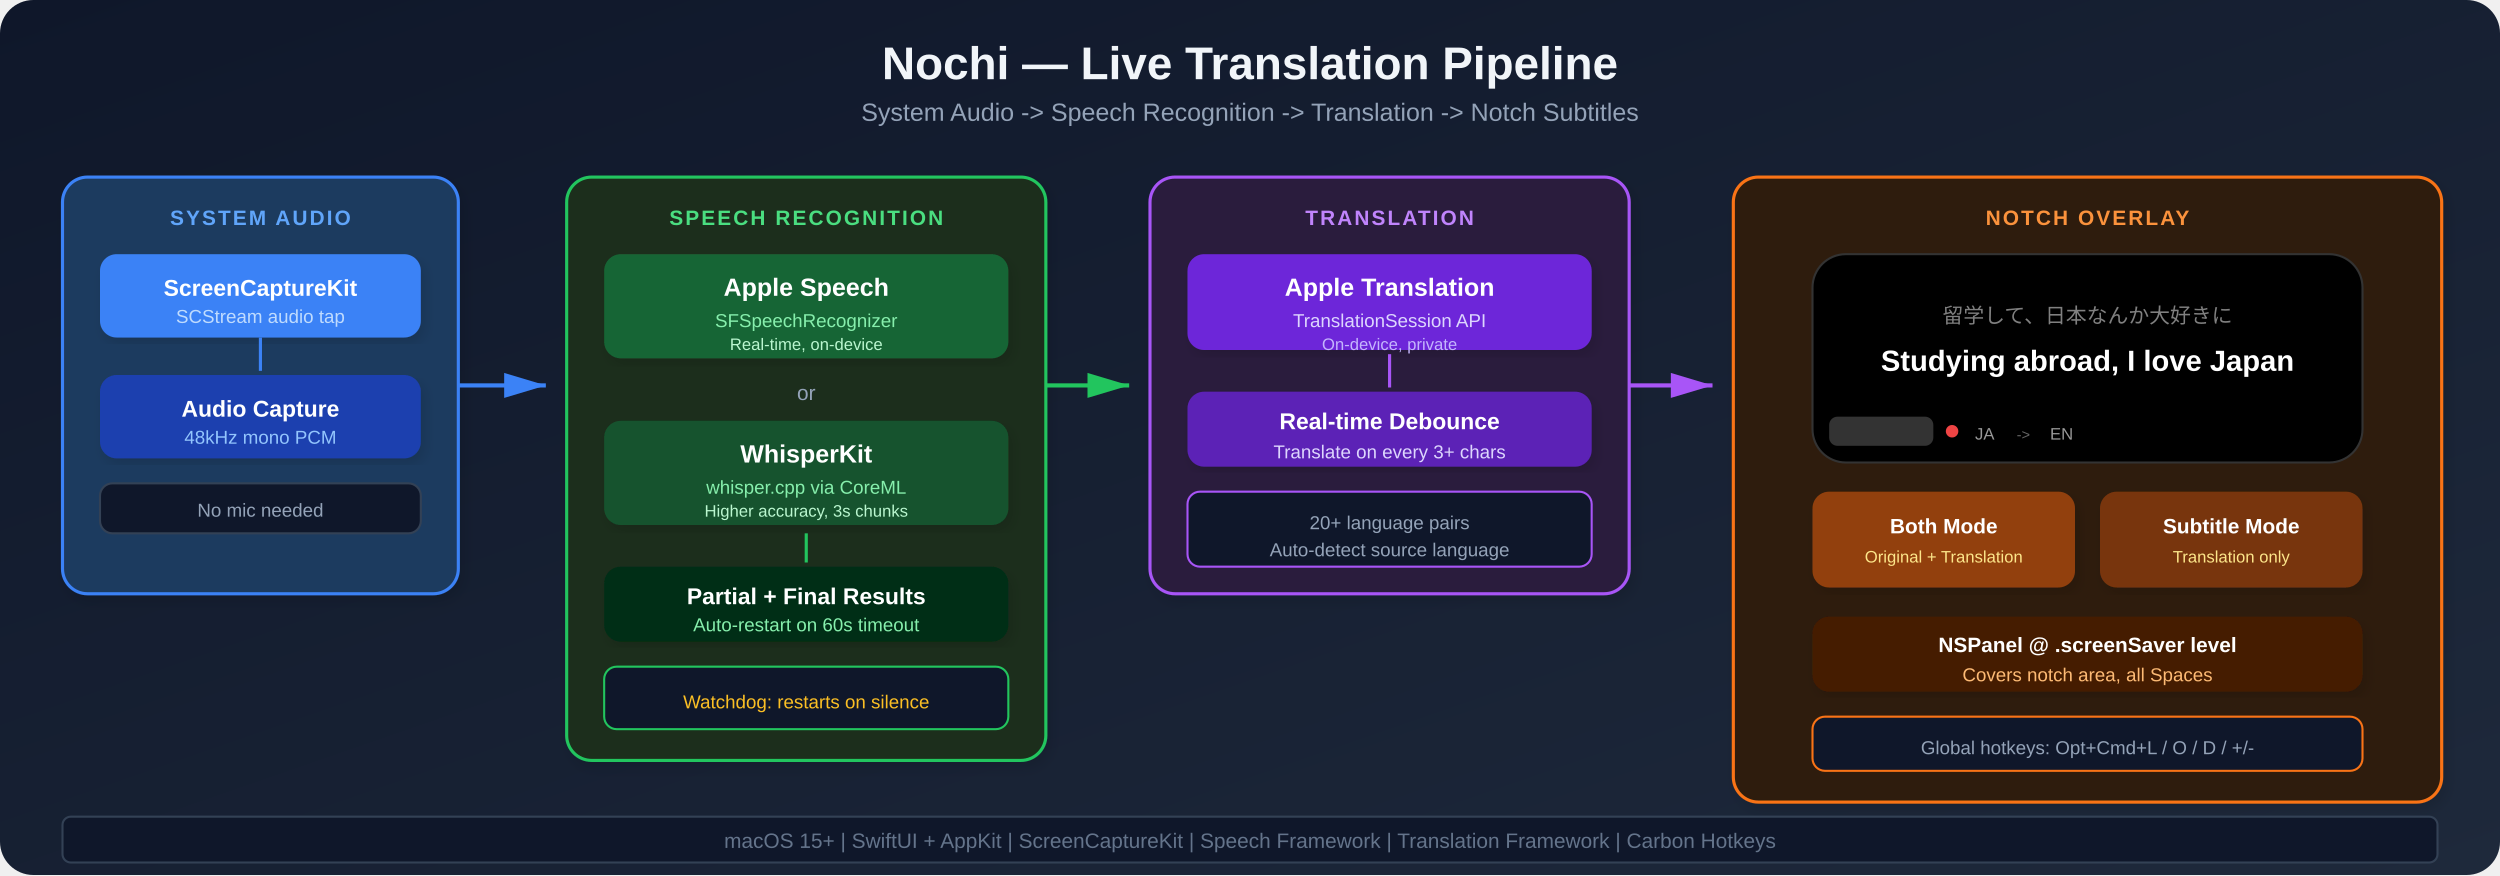
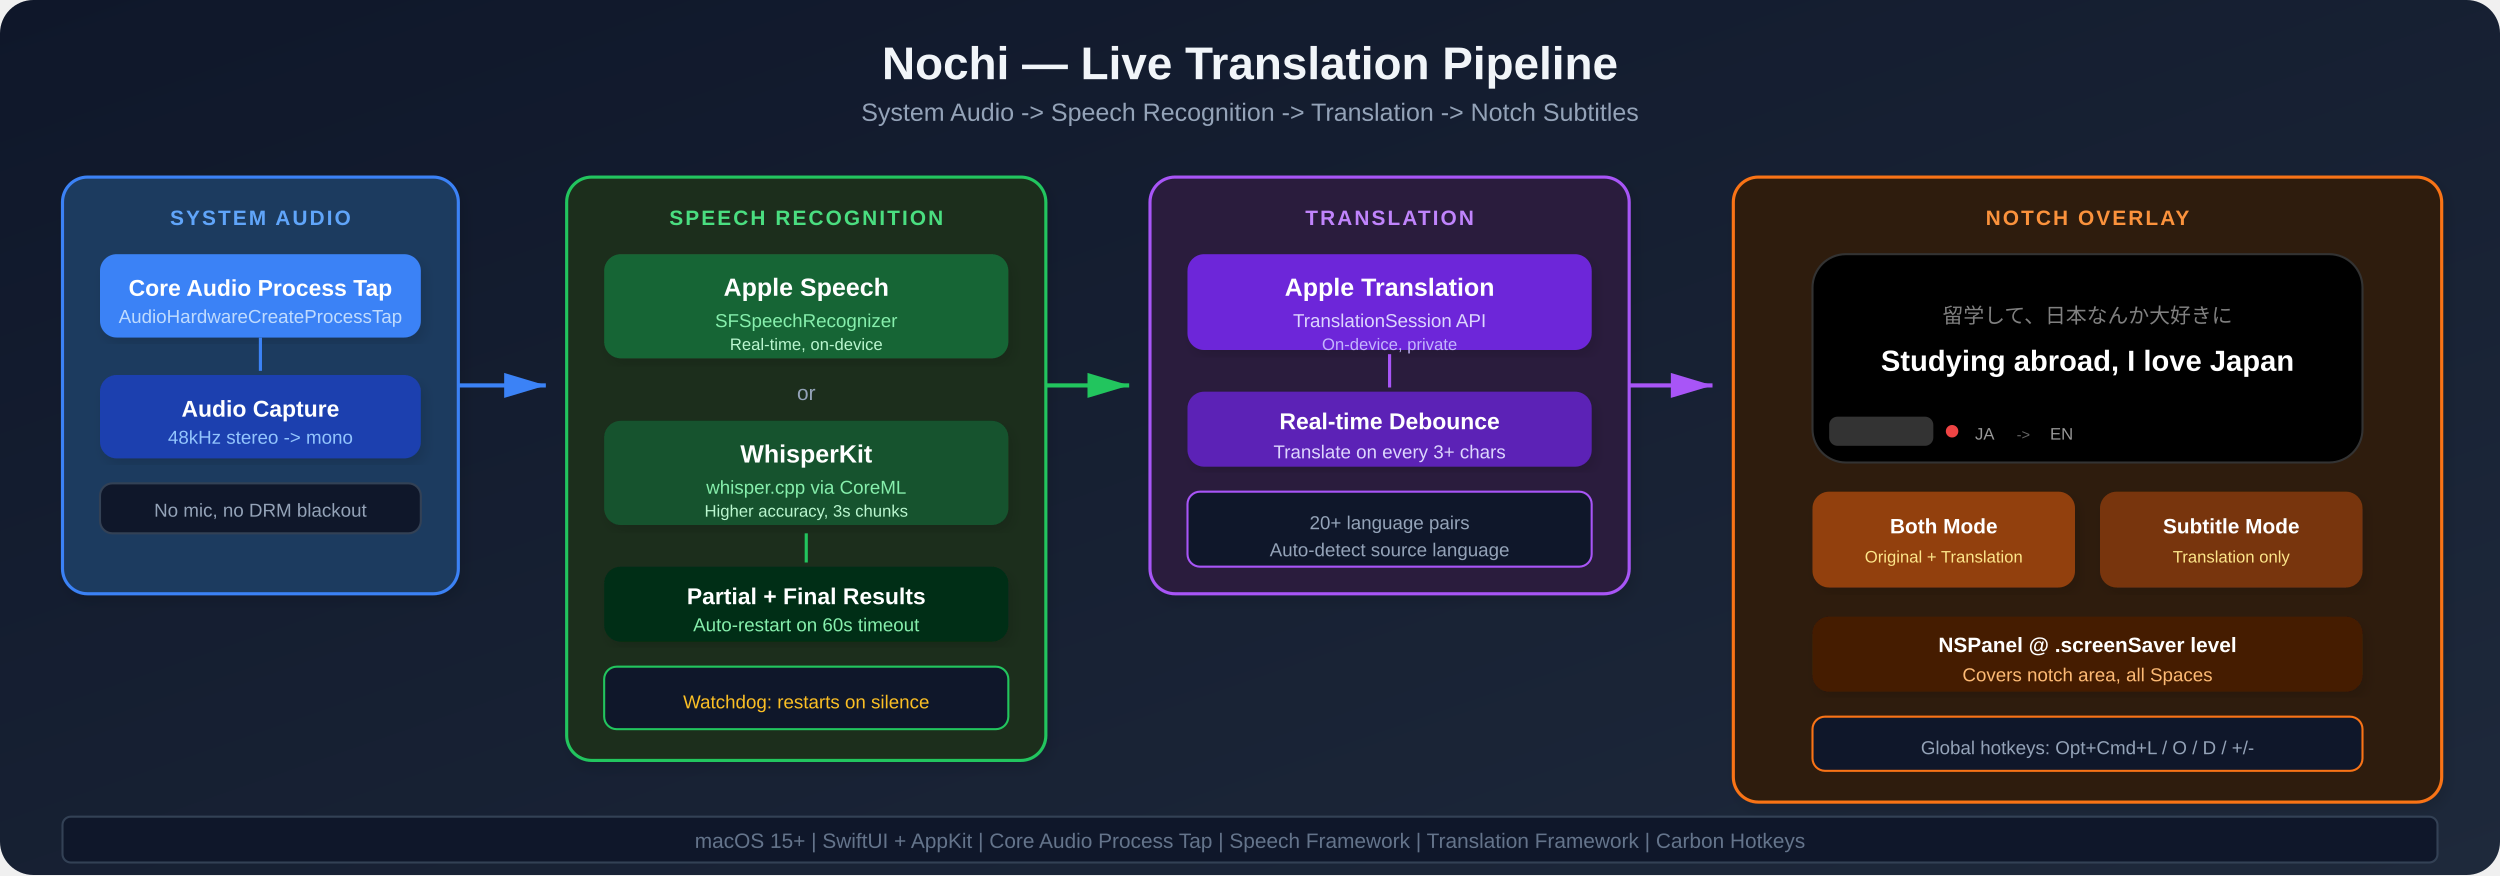
<svg xmlns="http://www.w3.org/2000/svg" viewBox="0 0 1200 420" font-family="'Segoe UI', 'Helvetica Neue', Arial, sans-serif">
  <defs>
    <filter id="shadow" x="-4%" y="-4%" width="108%" height="112%">
      <feDropShadow dx="2" dy="3" stdDeviation="3" flood-opacity="0.12" />
    </filter>
    <marker id="arrow" viewBox="0 0 10 6" refX="10" refY="3" markerWidth="10" markerHeight="6" orient="auto-start-reverse">
      <path d="M0,0 L10,3 L0,6 Z" fill="#64748b" />
    </marker>
    <marker id="arrow-blue" viewBox="0 0 10 6" refX="10" refY="3" markerWidth="10" markerHeight="6" orient="auto-start-reverse">
      <path d="M0,0 L10,3 L0,6 Z" fill="#3b82f6" />
    </marker>
    <marker id="arrow-green" viewBox="0 0 10 6" refX="10" refY="3" markerWidth="10" markerHeight="6" orient="auto-start-reverse">
      <path d="M0,0 L10,3 L0,6 Z" fill="#22c55e" />
    </marker>
    <marker id="arrow-purple" viewBox="0 0 10 6" refX="10" refY="3" markerWidth="10" markerHeight="6" orient="auto-start-reverse">
      <path d="M0,0 L10,3 L0,6 Z" fill="#a855f7" />
    </marker>
    <marker id="arrow-orange" viewBox="0 0 10 6" refX="10" refY="3" markerWidth="10" markerHeight="6" orient="auto-start-reverse">
      <path d="M0,0 L10,3 L0,6 Z" fill="#f97316" />
    </marker>
    <linearGradient id="bgGrad" x1="0%" y1="0%" x2="100%" y2="100%">
      <stop offset="0%" style="stop-color:#0f172a" />
      <stop offset="100%" style="stop-color:#1e293b" />
    </linearGradient>
  </defs>
  <rect width="1200" height="420" rx="16" fill="url(#bgGrad)" />
  <text x="600" y="38" text-anchor="middle" font-size="22" font-weight="700" fill="#f1f5f9">Nochi — Live Translation Pipeline</text>
  <text x="600" y="58" text-anchor="middle" font-size="12" fill="#94a3b8">System Audio -&gt; Speech Recognition -&gt; Translation -&gt; Notch Subtitles</text>
  <rect x="30" y="85" width="190" height="200" rx="12" fill="#1e3a5f" stroke="#3b82f6" stroke-width="1.5" filter="url(#shadow)" />
  <text x="125" y="108" text-anchor="middle" font-size="10" font-weight="700" fill="#60a5fa" letter-spacing="1">SYSTEM AUDIO</text>
  <rect x="48" y="122" width="154" height="40" rx="8" fill="#3b82f6" filter="url(#shadow)" />
-   <text x="125" y="142" text-anchor="middle" font-size="11" font-weight="600" fill="#fff">ScreenCaptureKit</text>
-   <text x="125" y="155" text-anchor="middle" font-size="9" fill="#bfdbfe">SCStream audio tap</text>
+   <text x="125" y="142" text-anchor="middle" font-size="11" font-weight="600" fill="#fff">Core Audio Process Tap</text>
+   <text x="125" y="155" text-anchor="middle" font-size="9" fill="#bfdbfe">AudioHardwareCreateProcessTap</text>
  <line x1="125" y1="162" x2="125" y2="178" stroke="#3b82f6" stroke-width="1.5" />
  <rect x="48" y="180" width="154" height="40" rx="8" fill="#1e40af" filter="url(#shadow)" />
  <text x="125" y="200" text-anchor="middle" font-size="11" font-weight="600" fill="#fff">Audio Capture</text>
-   <text x="125" y="213" text-anchor="middle" font-size="9" fill="#93c5fd">48kHz mono PCM</text>
+   <text x="125" y="213" text-anchor="middle" font-size="9" fill="#93c5fd">48kHz stereo -&gt; mono</text>
  <rect x="48" y="232" width="154" height="24" rx="6" fill="#0f172a" stroke="#334155" stroke-width="1" />
-   <text x="125" y="248" text-anchor="middle" font-size="9" fill="#94a3b8">No mic needed</text>
+   <text x="125" y="248" text-anchor="middle" font-size="9" fill="#94a3b8">No mic, no DRM blackout</text>
  <line x1="220" y1="185" x2="262" y2="185" stroke="#3b82f6" stroke-width="2" marker-end="url(#arrow-blue)" />
  <rect x="272" y="85" width="230" height="280" rx="12" fill="#1a2e1a" stroke="#22c55e" stroke-width="1.5" filter="url(#shadow)" />
  <text x="387" y="108" text-anchor="middle" font-size="10" font-weight="700" fill="#4ade80" letter-spacing="1">SPEECH RECOGNITION</text>
  <rect x="290" y="122" width="194" height="50" rx="8" fill="#166534" filter="url(#shadow)" />
  <text x="387" y="142" text-anchor="middle" font-size="12" font-weight="700" fill="#fff">Apple Speech</text>
  <text x="387" y="157" text-anchor="middle" font-size="9" fill="#86efac">SFSpeechRecognizer</text>
  <text x="387" y="168" text-anchor="middle" font-size="8" fill="#bbf7d0">Real-time, on-device</text>
  <text x="387" y="192" text-anchor="middle" font-size="10" fill="#94a3b8">or</text>
  <rect x="290" y="202" width="194" height="50" rx="8" fill="#14532d" filter="url(#shadow)" />
  <text x="387" y="222" text-anchor="middle" font-size="12" font-weight="700" fill="#fff">WhisperKit</text>
  <text x="387" y="237" text-anchor="middle" font-size="9" fill="#86efac">whisper.cpp via CoreML</text>
  <text x="387" y="248" text-anchor="middle" font-size="8" fill="#bbf7d0">Higher accuracy, 3s chunks</text>
  <line x1="387" y1="256" x2="387" y2="270" stroke="#22c55e" stroke-width="1.5" />
  <rect x="290" y="272" width="194" height="36" rx="8" fill="#052e16" filter="url(#shadow)" />
  <text x="387" y="290" text-anchor="middle" font-size="11" font-weight="600" fill="#fff">Partial + Final Results</text>
  <text x="387" y="303" text-anchor="middle" font-size="9" fill="#86efac">Auto-restart on 60s timeout</text>
  <rect x="290" y="320" width="194" height="30" rx="6" fill="#0f172a" stroke="#22c55e" stroke-width="1" />
  <text x="387" y="340" text-anchor="middle" font-size="9" fill="#fbbf24">Watchdog: restarts on silence</text>
  <line x1="502" y1="185" x2="542" y2="185" stroke="#22c55e" stroke-width="2" marker-end="url(#arrow-green)" />
  <rect x="552" y="85" width="230" height="200" rx="12" fill="#2a1f3d" stroke="#a855f7" stroke-width="1.5" filter="url(#shadow)" />
  <text x="667" y="108" text-anchor="middle" font-size="10" font-weight="700" fill="#c084fc" letter-spacing="1">TRANSLATION</text>
  <rect x="570" y="122" width="194" height="46" rx="8" fill="#6d28d9" filter="url(#shadow)" />
  <text x="667" y="142" text-anchor="middle" font-size="12" font-weight="700" fill="#fff">Apple Translation</text>
  <text x="667" y="157" text-anchor="middle" font-size="9" fill="#ddd6fe">TranslationSession API</text>
  <text x="667" y="168" text-anchor="middle" font-size="8" fill="#c4b5fd">On-device, private</text>
  <line x1="667" y1="170" x2="667" y2="186" stroke="#a855f7" stroke-width="1.5" />
  <rect x="570" y="188" width="194" height="36" rx="8" fill="#5b21b6" filter="url(#shadow)" />
  <text x="667" y="206" text-anchor="middle" font-size="11" font-weight="600" fill="#fff">Real-time Debounce</text>
  <text x="667" y="220" text-anchor="middle" font-size="9" fill="#ddd6fe">Translate on every 3+ chars</text>
  <rect x="570" y="236" width="194" height="36" rx="6" fill="#0f172a" stroke="#a855f7" stroke-width="1" />
  <text x="667" y="254" text-anchor="middle" font-size="9" fill="#94a3b8">20+ language pairs</text>
  <text x="667" y="267" text-anchor="middle" font-size="9" fill="#94a3b8">Auto-detect source language</text>
  <line x1="782" y1="185" x2="822" y2="185" stroke="#a855f7" stroke-width="2" marker-end="url(#arrow-purple)" />
  <rect x="832" y="85" width="340" height="300" rx="12" fill="#2d1f0e" stroke="#f97316" stroke-width="1.5" filter="url(#shadow)" />
  <text x="1002" y="108" text-anchor="middle" font-size="10" font-weight="700" fill="#fb923c" letter-spacing="1">NOTCH OVERLAY</text>
  <rect x="870" y="122" width="264" height="100" rx="16" fill="#000000" stroke="#333" stroke-width="1" />
  <text x="1002" y="155" text-anchor="middle" font-size="10" fill="#ffffff80">留学して、日本なんか大好きに</text>
  <text x="1002" y="178" text-anchor="middle" font-size="14" font-weight="600" fill="#fff">Studying abroad, I love Japan</text>
  <rect x="878" y="200" width="50" height="14" rx="4" fill="#333" />
  <circle cx="937" cy="207" r="3" fill="#ef4444" />
  <text x="948" y="211" font-size="8" fill="#999">JA</text>
  <text x="968" y="211" font-size="7" fill="#666">-&gt;</text>
  <text x="984" y="211" font-size="8" fill="#999">EN</text>
  <rect x="870" y="236" width="126" height="46" rx="8" fill="#92400e" filter="url(#shadow)" />
  <text x="933" y="256" text-anchor="middle" font-size="10" font-weight="600" fill="#fff">Both Mode</text>
  <text x="933" y="270" text-anchor="middle" font-size="8" fill="#fde68a">Original + Translation</text>
  <rect x="1008" y="236" width="126" height="46" rx="8" fill="#78350f" filter="url(#shadow)" />
  <text x="1071" y="256" text-anchor="middle" font-size="10" font-weight="600" fill="#fff">Subtitle Mode</text>
  <text x="1071" y="270" text-anchor="middle" font-size="8" fill="#fde68a">Translation only</text>
  <rect x="870" y="296" width="264" height="36" rx="8" fill="#451a03" filter="url(#shadow)" />
  <text x="1002" y="313" text-anchor="middle" font-size="10" font-weight="600" fill="#fff">NSPanel @ .screenSaver level</text>
  <text x="1002" y="327" text-anchor="middle" font-size="9" fill="#fdba74">Covers notch area, all Spaces</text>
  <rect x="870" y="344" width="264" height="26" rx="6" fill="#0f172a" stroke="#f97316" stroke-width="1" />
  <text x="1002" y="362" text-anchor="middle" font-size="9" fill="#94a3b8">Global hotkeys: Opt+Cmd+L / O / D / +/-</text>
  <rect x="30" y="392" width="1140" height="22" rx="4" fill="#0f172a" stroke="#334155" stroke-width="1" />
-   <text x="600" y="407" text-anchor="middle" font-size="10" fill="#64748b">macOS 15+ | SwiftUI + AppKit | ScreenCaptureKit | Speech Framework | Translation Framework | Carbon Hotkeys</text>
+   <text x="600" y="407" text-anchor="middle" font-size="10" fill="#64748b">macOS 15+ | SwiftUI + AppKit | Core Audio Process Tap | Speech Framework | Translation Framework | Carbon Hotkeys</text>
</svg>
